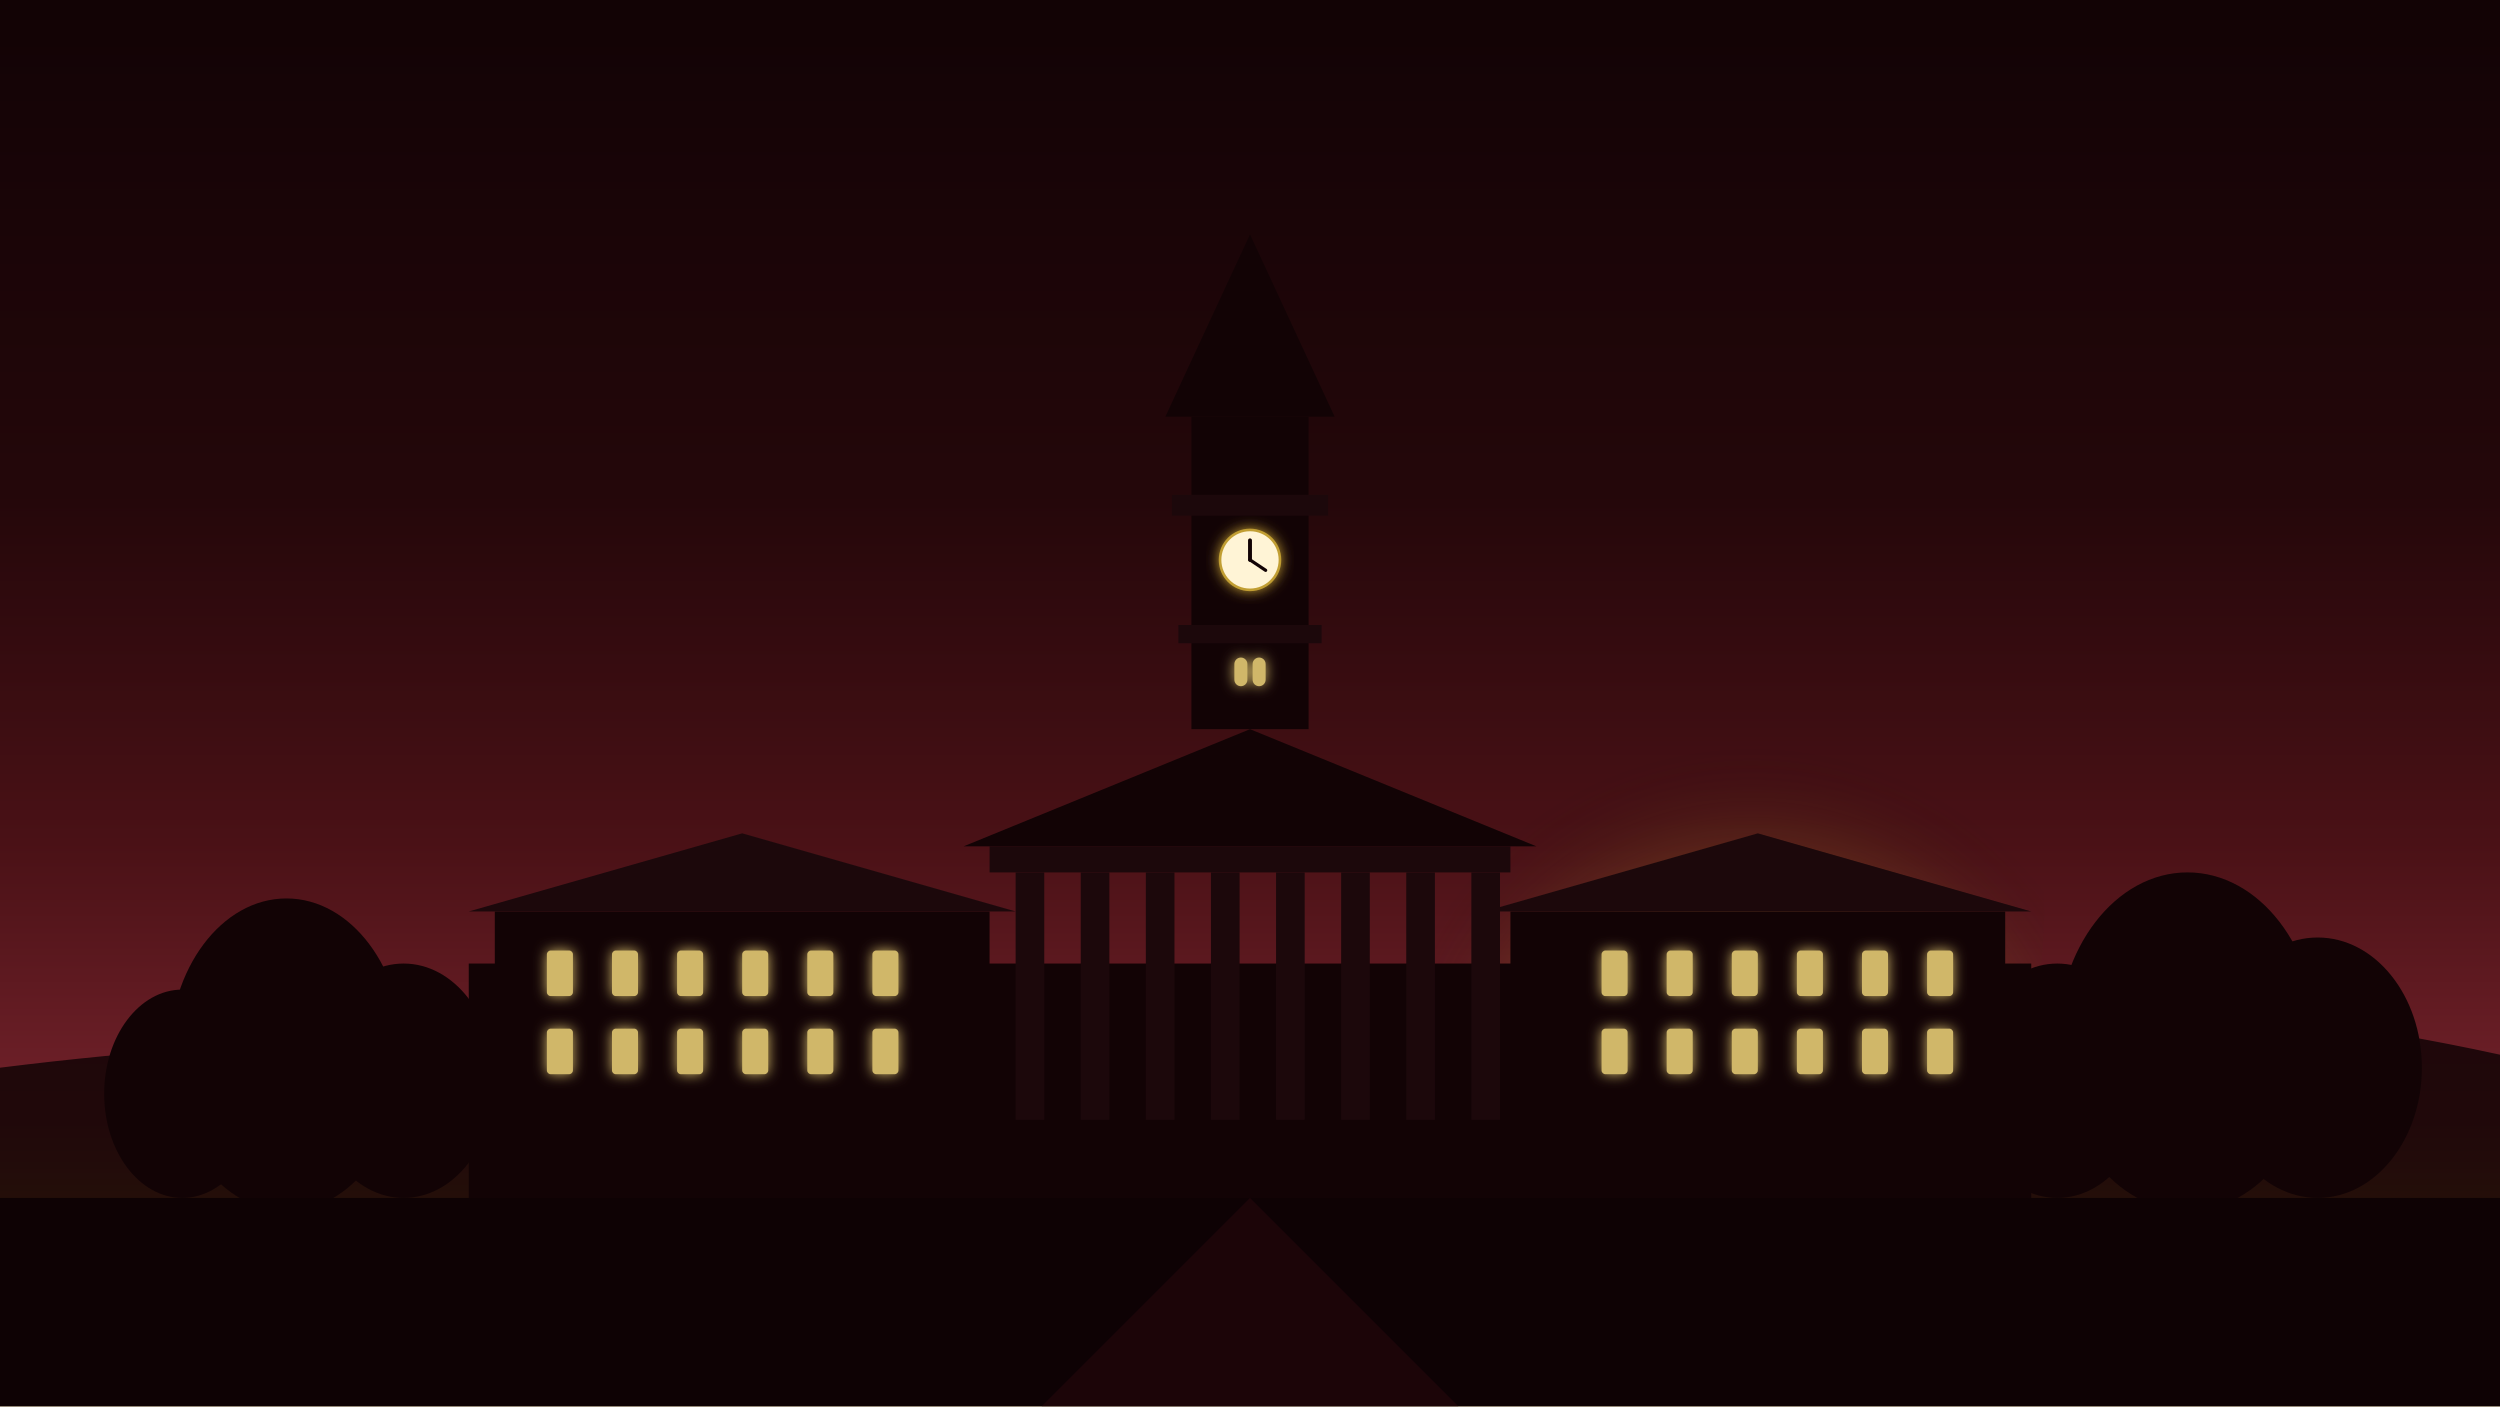
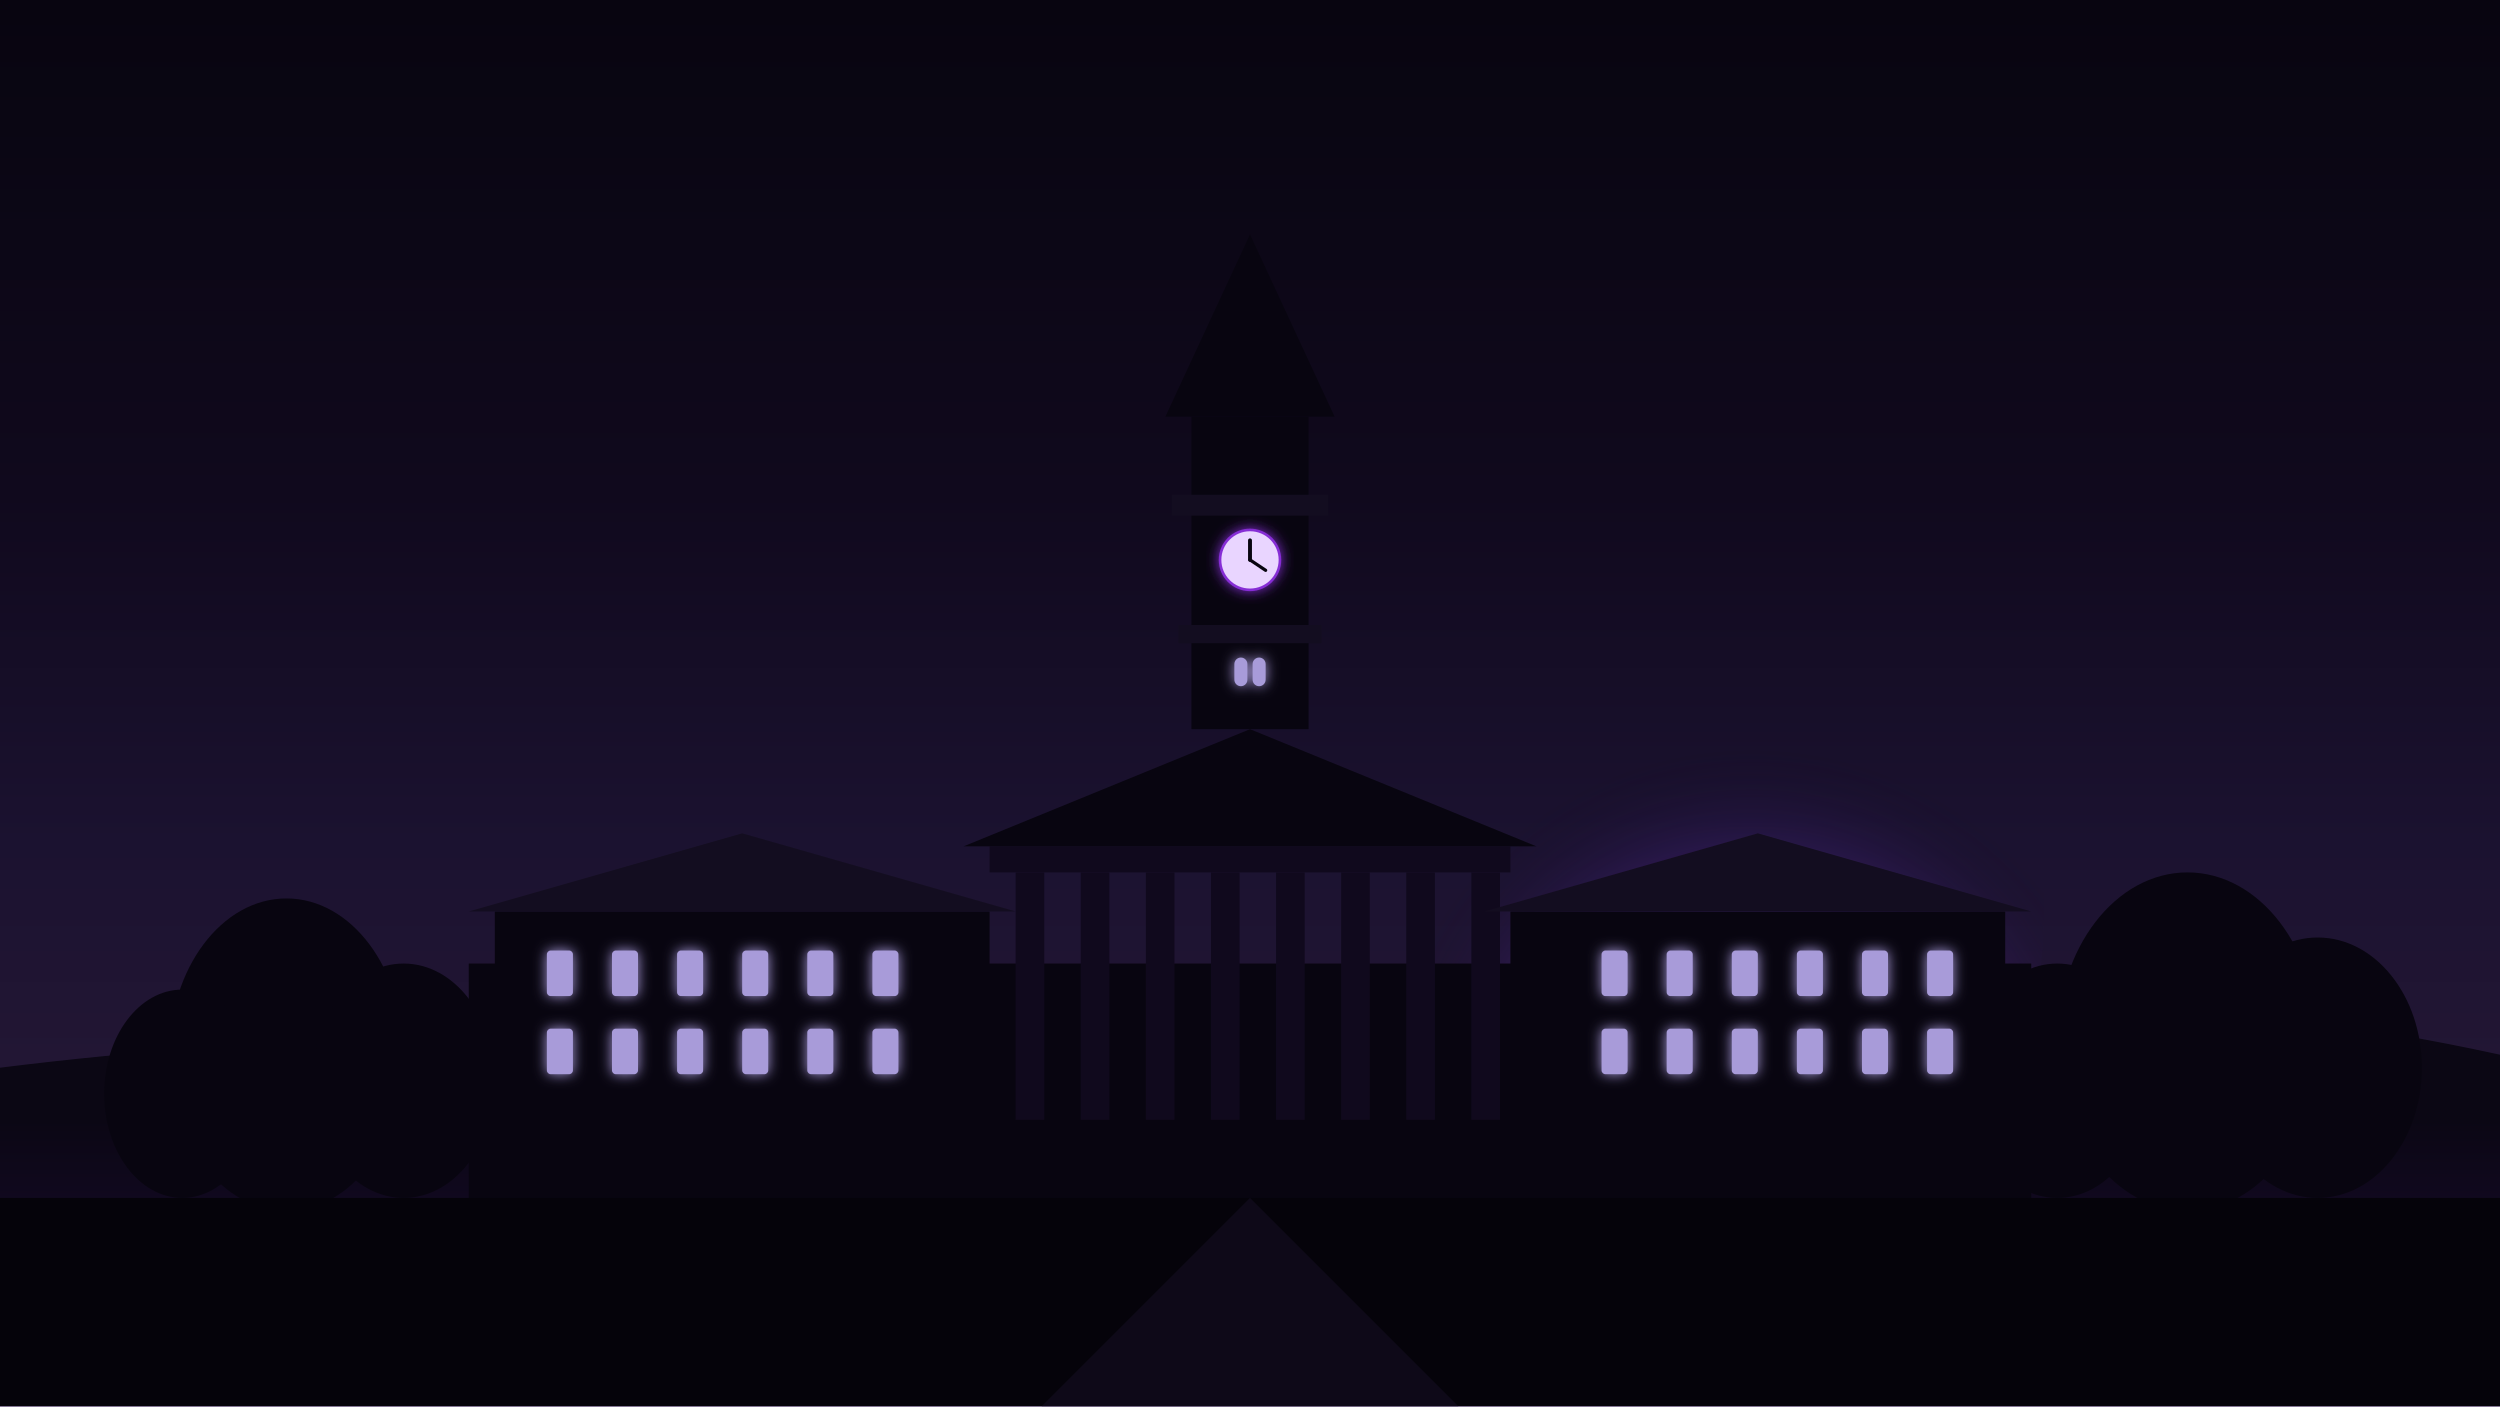
<svg xmlns="http://www.w3.org/2000/svg" viewBox="0 0 1920 1080" width="100%" height="100%">
  <defs>
    <linearGradient id="skyGrad" x1="0%" y1="0%" x2="0%" y2="100%">
-       <stop offset="0%" stop-color="#120305" />
-       <stop offset="35%" stop-color="#24070A" />
-       <stop offset="60%" stop-color="#4A1116" />
-       <stop offset="80%" stop-color="#73222B" />
-       <stop offset="92%" stop-color="#A98218" />
-       <stop offset="100%" stop-color="#D4AF37" />
+       <stop offset="0%" stop-color="#080510" />
+       <stop offset="35%" stop-color="#10091D" />
+       <stop offset="60%" stop-color="#1B1230" />
+       <stop offset="80%" stop-color="#241735" />
+       <stop offset="92%" stop-color="#7C3AED" />
+       <stop offset="100%" stop-color="#9333EA" />
    </linearGradient>
    <radialGradient id="sunGlow" cx="65%" cy="75%" r="45%">
-       <stop offset="0%" stop-color="#FFF4D6" stop-opacity="0.9" />
-       <stop offset="30%" stop-color="#F1D77A" stop-opacity="0.6" />
-       <stop offset="60%" stop-color="#D4AF37" stop-opacity="0.25" />
-       <stop offset="100%" stop-color="#120305" stop-opacity="0" />
+       <stop offset="0%" stop-color="#E9D5FF" stop-opacity="0.95" />
+       <stop offset="30%" stop-color="#C4B5FD" stop-opacity="0.65" />
+       <stop offset="60%" stop-color="#7C3AED" stop-opacity="0.3" />
+       <stop offset="100%" stop-color="#080510" stop-opacity="0" />
    </radialGradient>
    <filter id="glow" x="-20%" y="-20%" width="140%" height="140%">
      <feGaussianBlur stdDeviation="5" result="blur" />
      <feComposite in="SourceGraphic" in2="blur" operator="over" />
    </filter>
  </defs>
  <rect width="1920" height="1080" fill="url(#skyGrad)" />
  <circle cx="1250" cy="700" r="320" fill="url(#sunGlow)" />
-   <path d="M0,820 Q320,780 640,810 T1280,790 T1920,810 L1920,1080 L0,1080 Z" fill="#120305" opacity="0.85" />
-   <g fill="#120305">
+   <path d="M0,820 Q320,780 640,810 T1280,790 T1920,810 L1920,1080 L0,1080 Z" fill="#080510" opacity="0.88" />
+   <g fill="#080510">
    <ellipse cx="220" cy="810" rx="90" ry="120" />
    <ellipse cx="310" cy="830" rx="70" ry="90" />
    <ellipse cx="140" cy="840" rx="60" ry="80" />
    <ellipse cx="1680" cy="800" rx="100" ry="130" />
    <ellipse cx="1780" cy="820" rx="80" ry="100" />
    <ellipse cx="1580" cy="830" rx="70" ry="90" />
  </g>
-   <rect x="360" y="740" width="1200" height="220" fill="#120305" />
-   <g fill="#1C080B">
+   <rect x="360" y="740" width="1200" height="220" fill="#080510" />
+   <g fill="#10091D">
    <rect x="760" y="650" width="400" height="20" />
-     <polygon points="740,650 960,560 1180,650" fill="#120305" />
+     <polygon points="740,650 960,560 1180,650" fill="#080510" />
    <rect x="780" y="670" width="22" height="190" />
    <rect x="830" y="670" width="22" height="190" />
    <rect x="880" y="670" width="22" height="190" />
    <rect x="930" y="670" width="22" height="190" />
    <rect x="980" y="670" width="22" height="190" />
    <rect x="1030" y="670" width="22" height="190" />
    <rect x="1080" y="670" width="22" height="190" />
    <rect x="1130" y="670" width="22" height="190" />
  </g>
-   <rect x="380" y="700" width="380" height="160" fill="#120305" />
-   <polygon points="360,700 570,640 780,700" fill="#1C080B" />
-   <rect x="1160" y="700" width="380" height="160" fill="#120305" />
-   <polygon points="1140,700 1350,640 1560,700" fill="#1C080B" />
-   <g fill="#120305">
+   <rect x="380" y="700" width="380" height="160" fill="#080510" />
+   <polygon points="360,700 570,640 780,700" fill="#130D20" />
+   <rect x="1160" y="700" width="380" height="160" fill="#080510" />
+   <polygon points="1140,700 1350,640 1560,700" fill="#130D20" />
+   <g fill="#080510">
    <rect x="915" y="320" width="90" height="240" />
    <polygon points="895,320 960,180 1025,320" />
-     <rect x="900" y="380" width="120" height="16" fill="#1C080B" />
-     <rect x="905" y="480" width="110" height="14" fill="#1C080B" />
-     <circle cx="960" cy="430" r="24" fill="#D4AF37" filter="url(#glow)" opacity="0.9" />
-     <circle cx="960" cy="430" r="22" fill="#FFF4D6" />
-     <line x1="960" y1="430" x2="960" y2="415" stroke="#120305" stroke-width="3" stroke-linecap="round" />
-     <line x1="960" y1="430" x2="972" y2="438" stroke="#120305" stroke-width="2.5" stroke-linecap="round" />
+     <rect x="900" y="380" width="120" height="16" fill="#130D20" />
+     <rect x="905" y="480" width="110" height="14" fill="#130D20" />
+     <circle cx="960" cy="430" r="24" fill="#9333EA" filter="url(#glow)" opacity="0.9" />
+     <circle cx="960" cy="430" r="22" fill="#E9D5FF" />
+     <line x1="960" y1="430" x2="960" y2="415" stroke="#080510" stroke-width="3" stroke-linecap="round" />
+     <line x1="960" y1="430" x2="972" y2="438" stroke="#080510" stroke-width="2.5" stroke-linecap="round" />
  </g>
-   <g fill="#F1D77A" opacity="0.85" filter="url(#glow)">
+   <g fill="#C4B5FD" opacity="0.85" filter="url(#glow)">
    <rect x="948" y="505" width="10" height="22" rx="5" />
    <rect x="962" y="505" width="10" height="22" rx="5" />
    <rect x="420" y="730" width="20" height="35" rx="3" />
    <rect x="470" y="730" width="20" height="35" rx="3" />
    <rect x="520" y="730" width="20" height="35" rx="3" />
    <rect x="570" y="730" width="20" height="35" rx="3" />
    <rect x="620" y="730" width="20" height="35" rx="3" />
    <rect x="670" y="730" width="20" height="35" rx="3" />
    <rect x="420" y="790" width="20" height="35" rx="3" />
    <rect x="470" y="790" width="20" height="35" rx="3" />
    <rect x="520" y="790" width="20" height="35" rx="3" />
    <rect x="570" y="790" width="20" height="35" rx="3" />
    <rect x="620" y="790" width="20" height="35" rx="3" />
    <rect x="670" y="790" width="20" height="35" rx="3" />
    <rect x="1230" y="730" width="20" height="35" rx="3" />
    <rect x="1280" y="730" width="20" height="35" rx="3" />
    <rect x="1330" y="730" width="20" height="35" rx="3" />
    <rect x="1380" y="730" width="20" height="35" rx="3" />
    <rect x="1430" y="730" width="20" height="35" rx="3" />
    <rect x="1480" y="730" width="20" height="35" rx="3" />
    <rect x="1230" y="790" width="20" height="35" rx="3" />
    <rect x="1280" y="790" width="20" height="35" rx="3" />
    <rect x="1330" y="790" width="20" height="35" rx="3" />
    <rect x="1380" y="790" width="20" height="35" rx="3" />
    <rect x="1430" y="790" width="20" height="35" rx="3" />
    <rect x="1480" y="790" width="20" height="35" rx="3" />
  </g>
-   <polygon points="0,920 1920,920 1920,1080 0,1080" fill="#0E0204" />
-   <polygon points="960,920 1120,1080 800,1080" fill="#24070A" opacity="0.6" />
+   <polygon points="0,920 1920,920 1920,1080 0,1080" fill="#05030A" />
+   <polygon points="960,920 1120,1080 800,1080" fill="#130D20" opacity="0.65" />
</svg>
